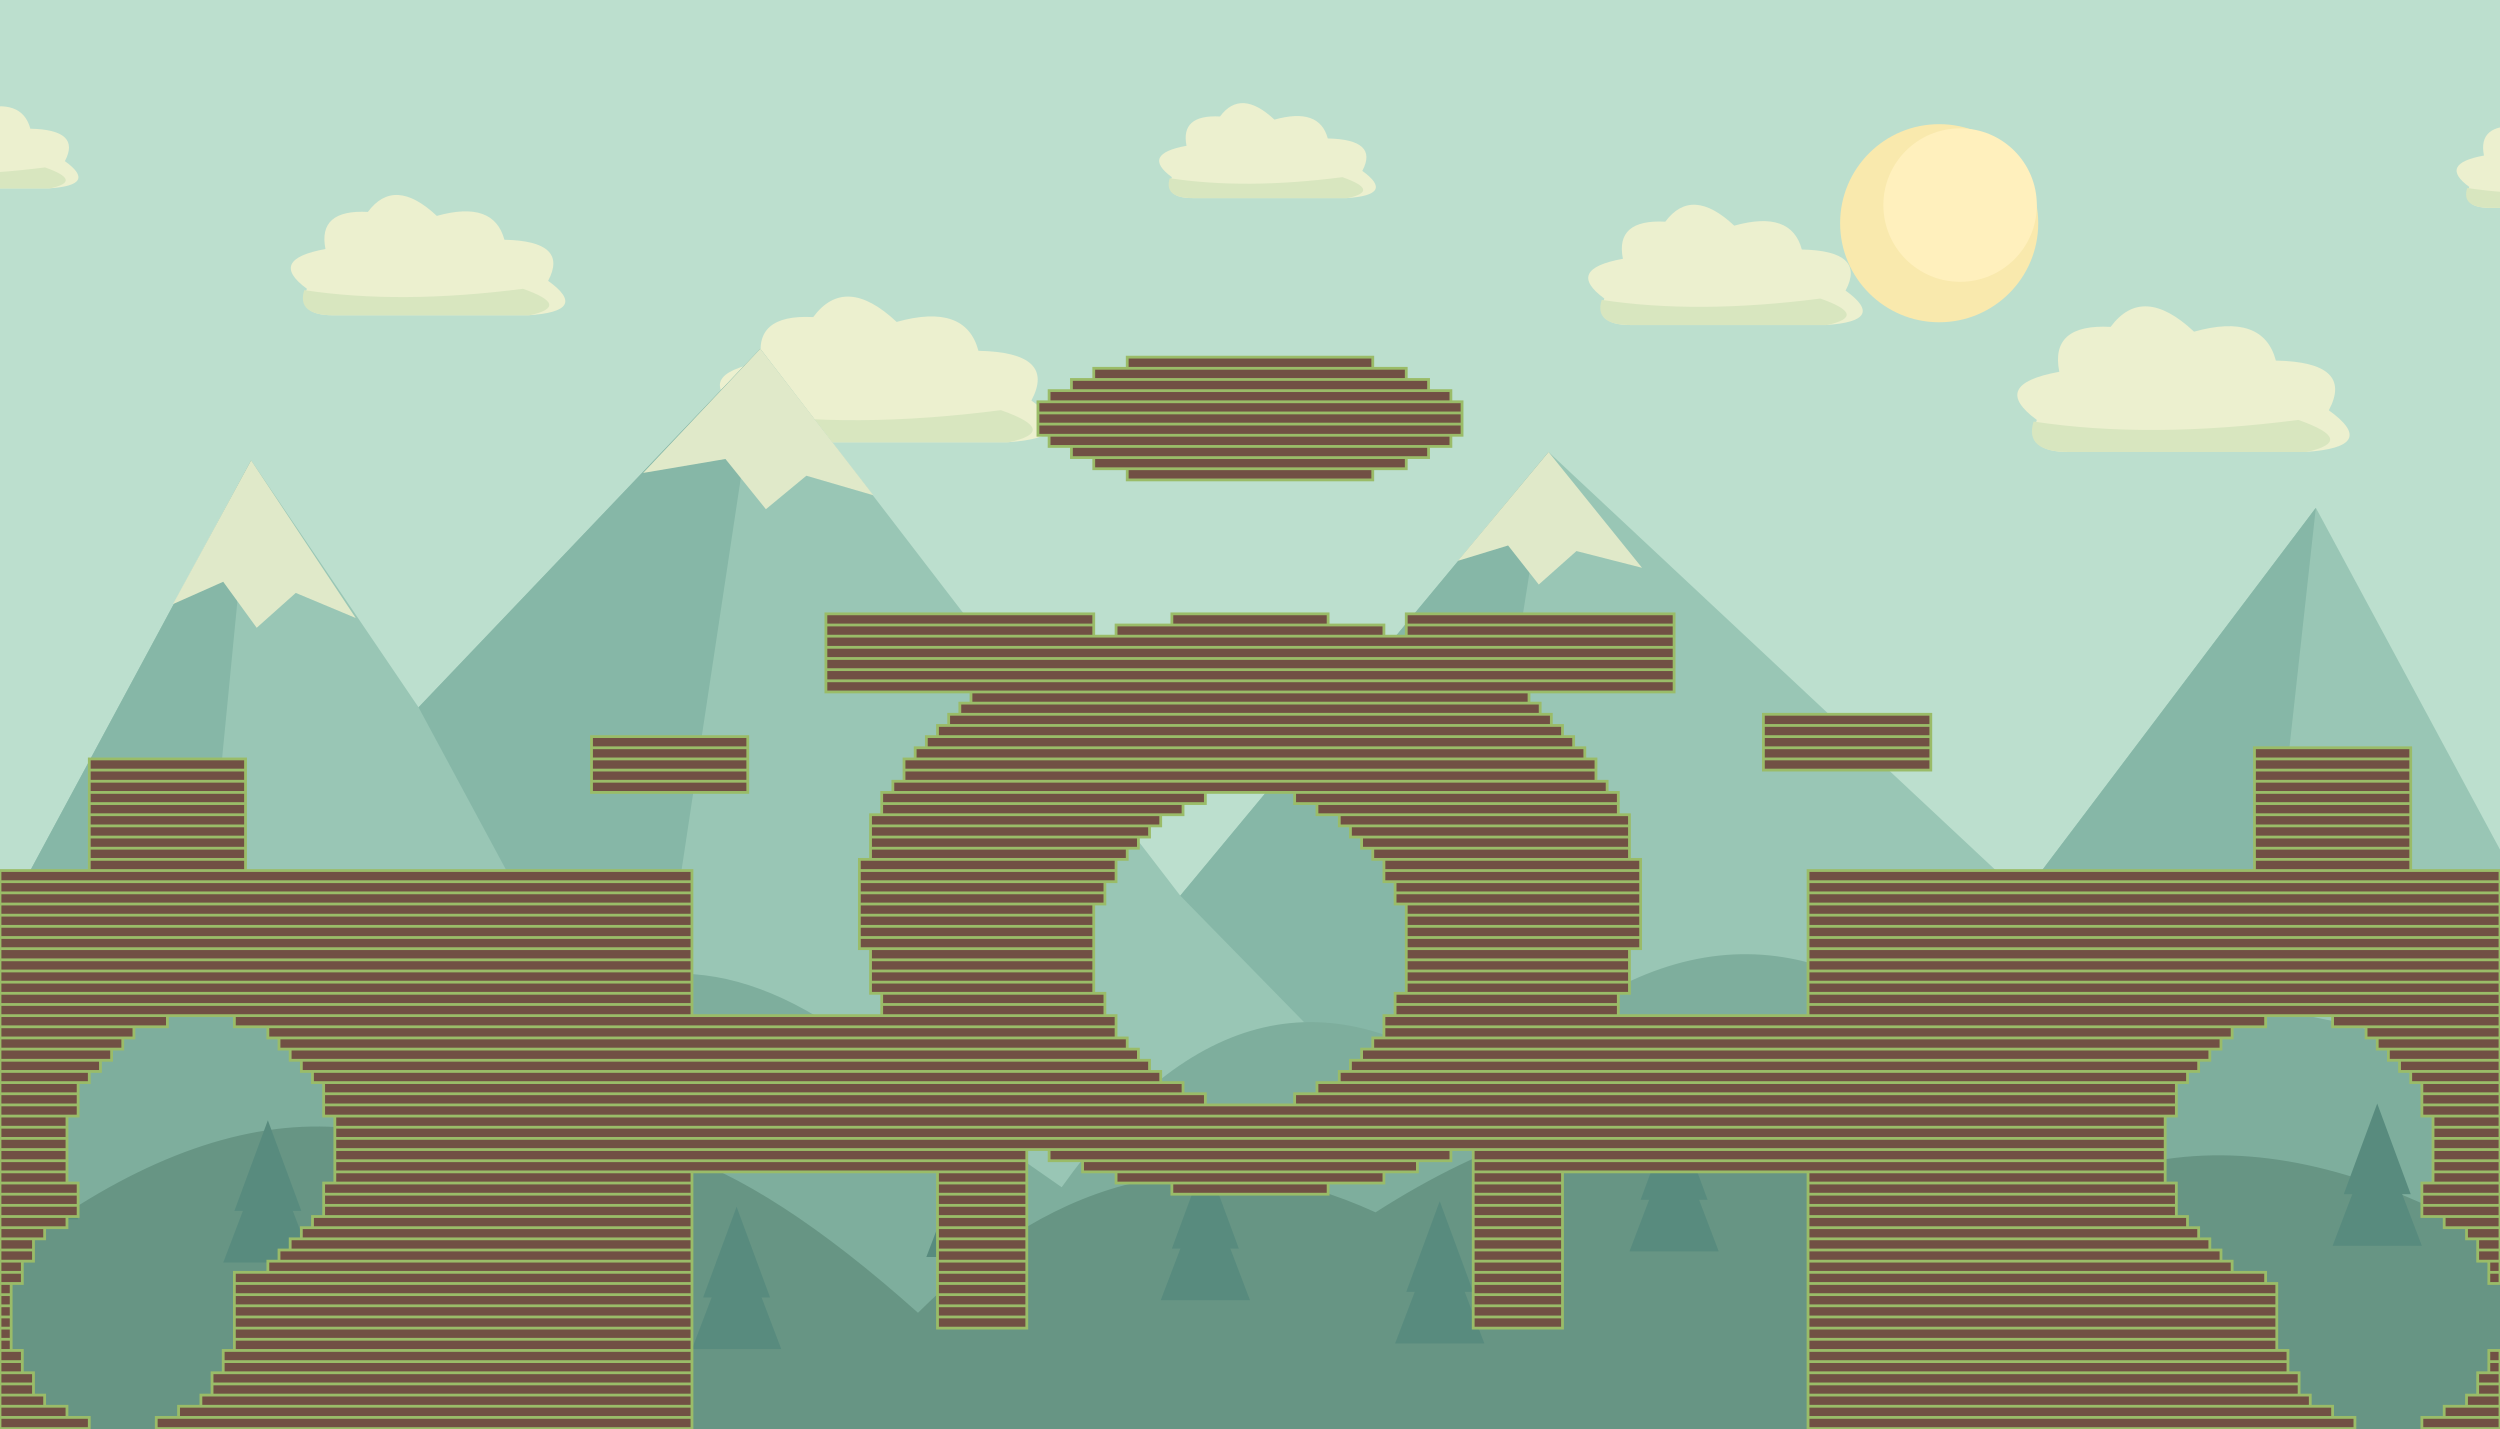
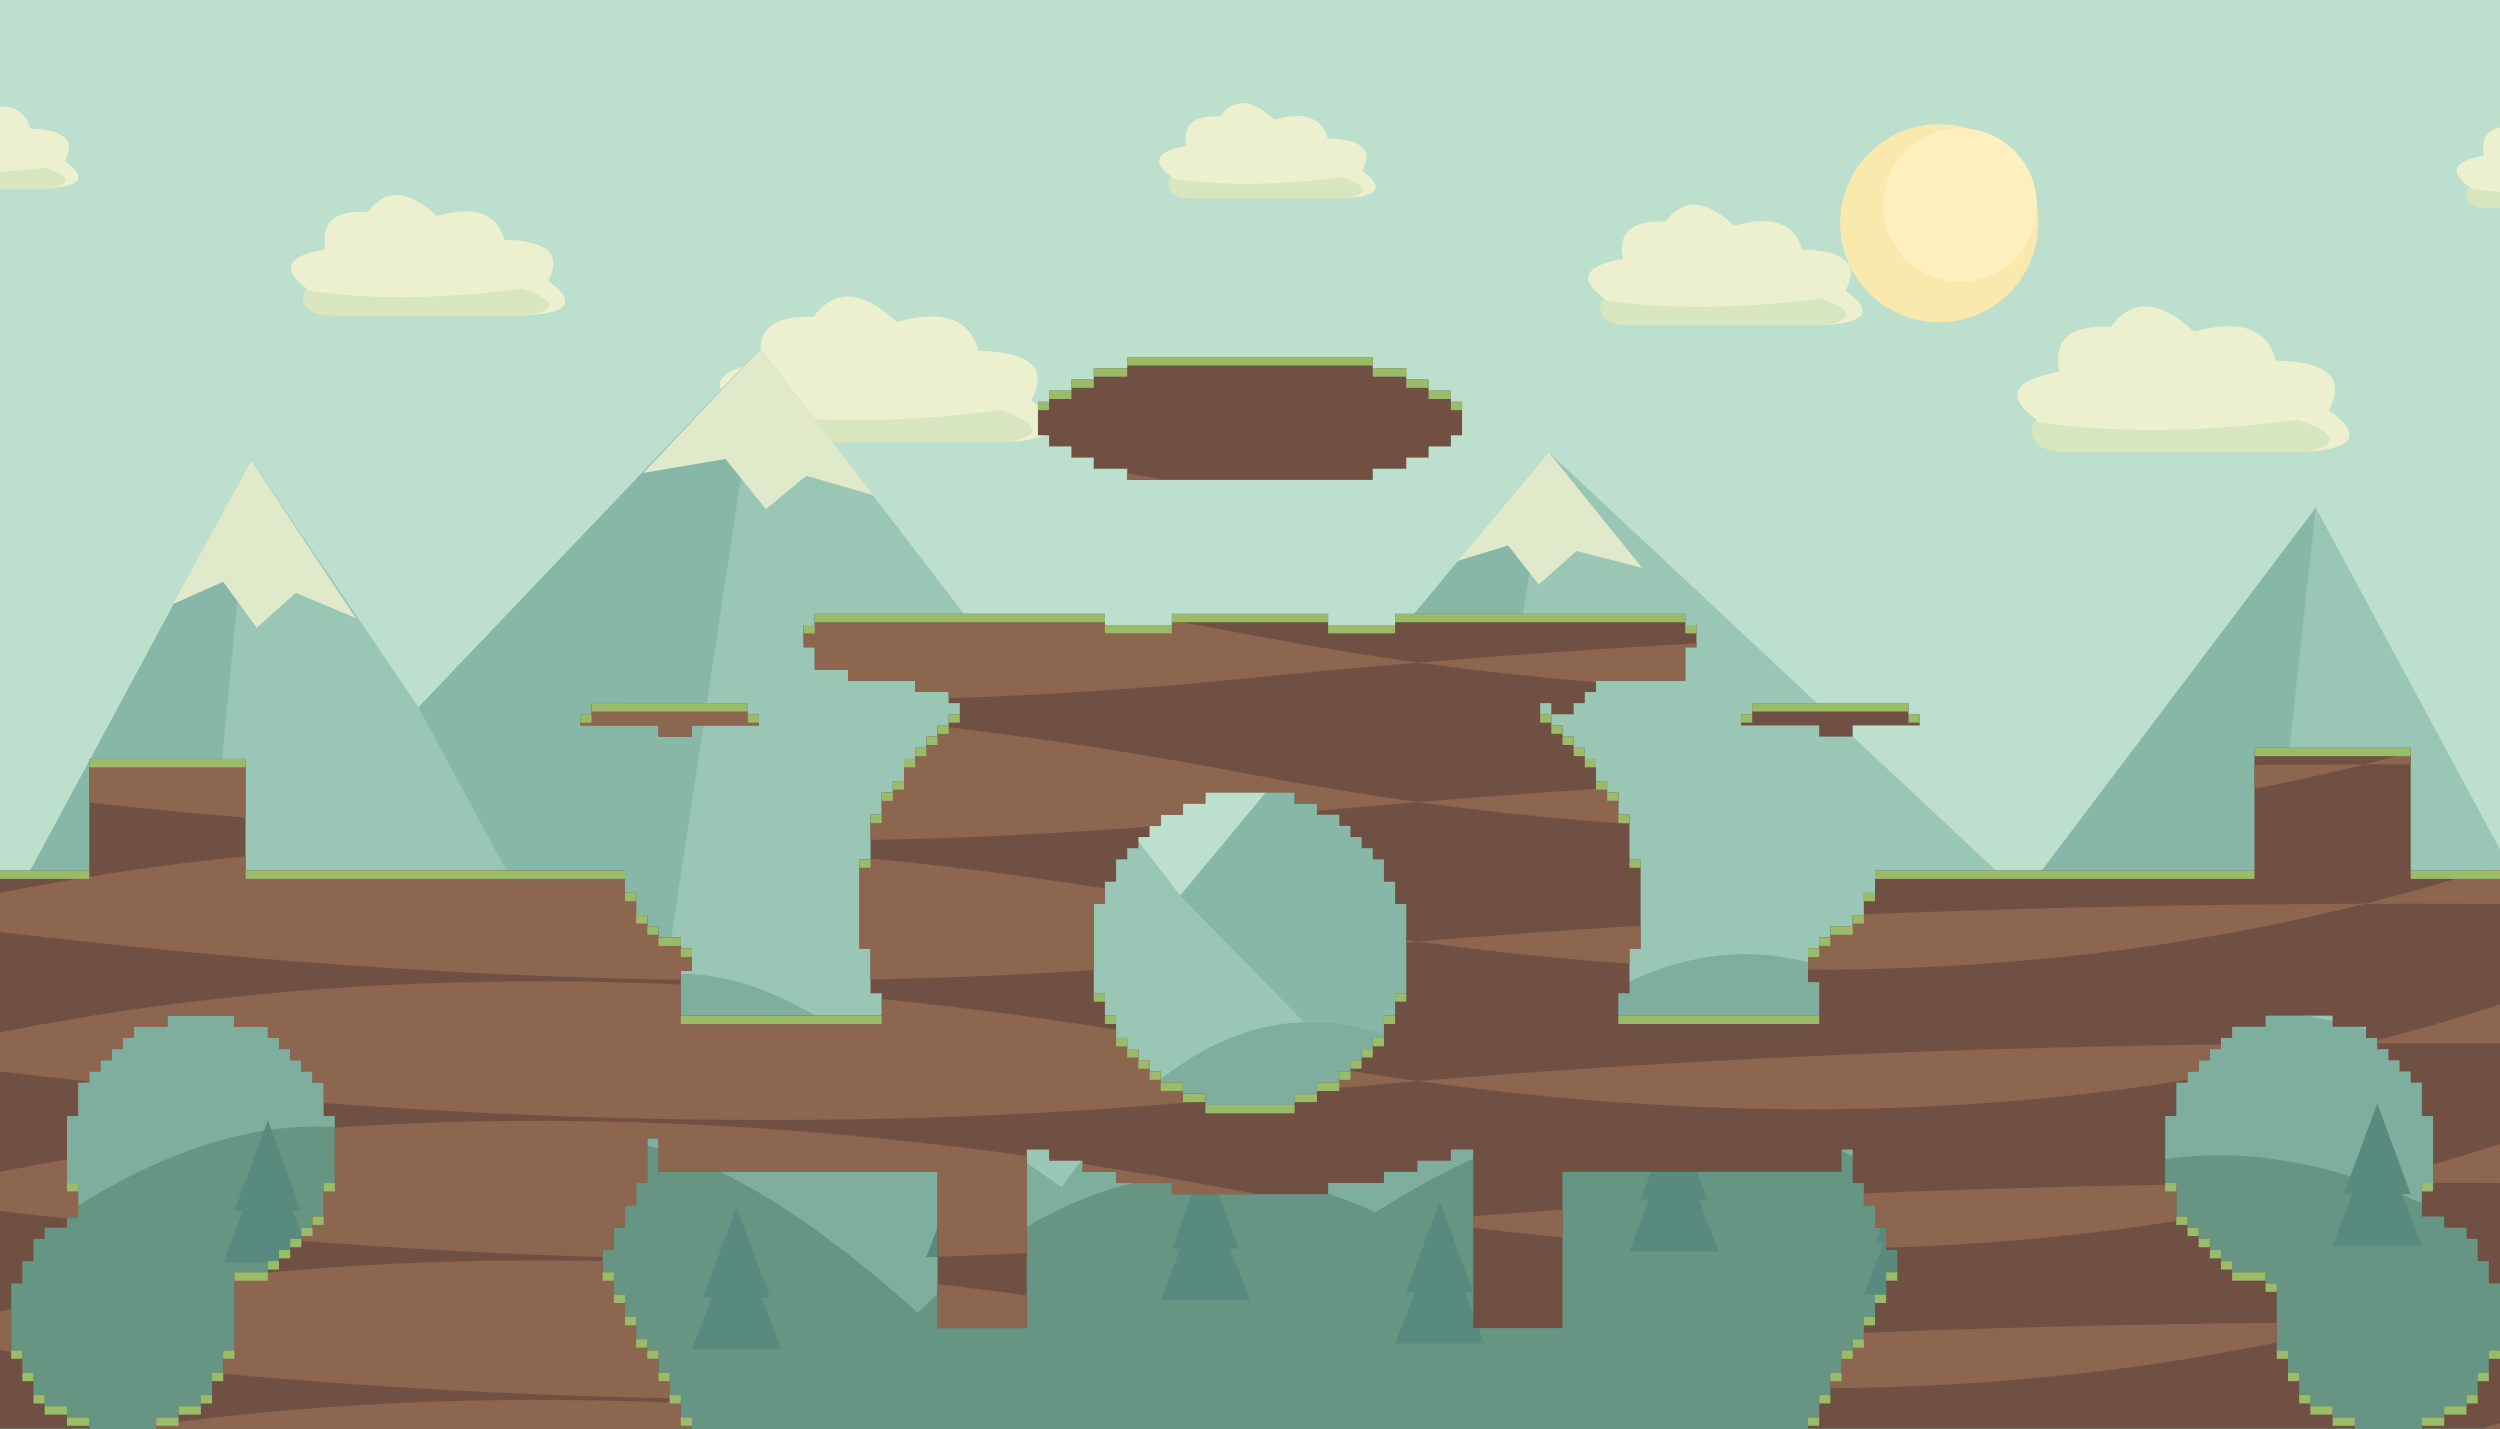
<svg xmlns="http://www.w3.org/2000/svg" viewBox="0 0 1792 1024">
+   <defs>
+     <clipPath id="land">
+       <path d="M808 256h176v8H808ZM784 264h224v8H784ZM768 272h256v8H768ZM752 280h288v8H752ZM744 288h304v8H744ZM744 296h304v8H744ZM744 304h304v8H744ZM752 312h288v8H752ZM768 320h256v8H768ZM784 328h224v8H784ZM808 336h176v8H808ZM584 440h208v8H584ZM840 440h112v8H840ZM1000 440h208v8H1000ZM576 448h640v8H576ZM576 456h640v8H576ZM584 464h624v8H584ZM584 472h624v8H584ZM608 480h600v8H608ZM656 488h488v8H656ZM680 496h456v8H680ZM424 504h112v8H424ZM688 504h416v8H688ZM1112 504h16v8H1112ZM1256 504h112v8H1256ZM416 512h128v8H416ZM680 512h432v8H680ZM1248 512h128v8H1248ZM472 520h24v8H472ZM672 520h448v8H672ZM1304 520h24v8H1304ZM664 528h464v8H664ZM656 536h480v8H656ZM1616 536h112v8H1616ZM64 544h112v8H64ZM648 544h496v8H648ZM1616 544h112v8H1616ZM64 552h112v8H64ZM648 552h496v8H648ZM1616 552h112v8H1616ZM64 560h112v8H64ZM640 560h512v8H640ZM1616 560h112v8H1616ZM64 568h112v8H64ZM632 568h232v8H632ZM928 568h232v8H928ZM1616 568h112v8H1616ZM64 576h112v8H64ZM632 576h216v8H632ZM944 576h216v8H944ZM1616 576h112v8H1616ZM64 584h112v8H64ZM624 584h208v8H624ZM960 584h208v8H960ZM1616 584h112v8H1616ZM64 592h112v8H64ZM624 592h200v8H624ZM968 592h200v8H968ZM1616 592h112v8H1616ZM64 600h112v8H64ZM624 600h192v8H624ZM976 600h192v8H976ZM1616 600h112v8H1616ZM64 608h112v8H64ZM624 608h184v8H624ZM984 608h184v8H984ZM1616 608h112v8H1616ZM64 616h112v8H64ZM616 616h184v8H616ZM992 616h184v8H992ZM1616 616h112v8H1616ZM0 624h448v8H0ZM616 624h184v8H616ZM992 624h184v8H992ZM1344 624h448v8H1344ZM0 632h448v8H0ZM616 632h176v8H616ZM1000 632h176v8H1000ZM1344 632h448v8H1344ZM0 640h456v8H0ZM616 640h176v8H616ZM1000 640h176v8H1000ZM1336 640h456v8H1336ZM0 648h456v8H0ZM616 648h168v8H616ZM1008 648h168v8H1008ZM1336 648h456v8H1336ZM0 656h464v8H0ZM616 656h168v8H616ZM1008 656h168v8H1008ZM1328 656h464v8H1328ZM0 664h472v8H0ZM616 664h168v8H616ZM1008 664h168v8H1008ZM1312 664h480v8H1312ZM0 672h488v8H0ZM616 672h168v8H616ZM1008 672h168v8H1008ZM1304 672h488v8H1304ZM0 680h496v8H0ZM624 680h160v8H624ZM1008 680h160v8H1008ZM1296 680h496v8H1296ZM0 688h496v8H0ZM624 688h160v8H624ZM1008 688h160v8H1008ZM1296 688h496v8H1296ZM0 696h488v8H0ZM624 696h160v8H624ZM1008 696h160v8H1008ZM1296 696h496v8H1296ZM0 704h488v8H0ZM624 704h160v8H624ZM1008 704h160v8H1008ZM1304 704h488v8H1304ZM0 712h488v8H0ZM632 712h160v8H632ZM1000 712h160v8H1000ZM1304 712h488v8H1304ZM0 720h488v8H0ZM632 720h160v8H632ZM1000 720h160v8H1000ZM1304 720h488v8H1304ZM0 728h120v8H0ZM168 728h632v8H168ZM992 728h632v8H992ZM1672 728h120v8H1672ZM0 736h96v8H0ZM192 736h608v8H192ZM992 736h608v8H992ZM1696 736h96v8H1696ZM0 744h88v8H0ZM200 744h608v8H200ZM984 744h608v8H984ZM1704 744h88v8H1704ZM0 752h80v8H0ZM208 752h608v8H208ZM976 752h608v8H976ZM1712 752h80v8H1712ZM0 760h72v8H0ZM216 760h608v8H216ZM968 760h608v8H968ZM1720 760h72v8H1720ZM0 768h64v8H0ZM224 768h608v8H224ZM960 768h608v8H960ZM1728 768h64v8H1728ZM0 776h56v8H0ZM232 776h616v8H232ZM944 776h616v8H944ZM1736 776h56v8H1736ZM0 784h56v8H0ZM232 784h632v8H232ZM928 784h632v8H928ZM1736 784h56v8H1736ZM0 792h56v8H0ZM232 792h1328v8H232ZM1736 792h56v8H1736ZM0 800h48v8H0ZM240 800h1312v8H240ZM1744 800h48v8H1744ZM0 808h48v8H0ZM240 808h1312v8H240ZM1744 808h48v8H1744ZM0 816h48v8H0ZM240 816h224v8H240ZM472 816h1080v8H472ZM1744 816h48v8H1744ZM0 824h48v8H0ZM240 824h224v8H240ZM472 824h264v8H472ZM752 824h288v8H752ZM1056 824h264v8H1056ZM1328 824h224v8H1328ZM1744 824h48v8H1744ZM0 832h48v8H0ZM240 832h224v8H240ZM472 832h264v8H472ZM776 832h240v8H776ZM1056 832h264v8H1056ZM1328 832h224v8H1328ZM1744 832h48v8H1744ZM0 840h48v8H0ZM240 840h224v8H240ZM672 840h64v8H672ZM800 840h192v8H800ZM1056 840h64v8H1056ZM1328 840h224v8H1328ZM1744 840h48v8H1744ZM0 848h56v8H0ZM232 848h224v8H232ZM672 848h64v8H672ZM840 848h112v8H840ZM1056 848h64v8H1056ZM1336 848h224v8H1336ZM1736 848h56v8H1736ZM0 856h56v8H0ZM232 856h224v8H232ZM672 856h64v8H672ZM1056 856h64v8H1056ZM1336 856h224v8H1336ZM1736 856h56v8H1736ZM0 864h56v8H0ZM232 864h216v8H232ZM672 864h64v8H672ZM1056 864h64v8H1056ZM1344 864h216v8H1344ZM1736 864h56v8H1736ZM0 872h48v8H0ZM224 872h224v8H224ZM672 872h64v8H672ZM1056 872h64v8H1056ZM1344 872h224v8H1344ZM1752 872h40v8H1752ZM0 880h32v8H0ZM216 880h224v8H216ZM672 880h64v8H672ZM1056 880h64v8H1056ZM1352 880h224v8H1352ZM1768 880h24v8H1768ZM0 888h24v8H0ZM208 888h232v8H208ZM672 888h64v8H672ZM1056 888h64v8H1056ZM1352 888h232v8H1352ZM1776 888h16v8H1776ZM0 896h24v8H0ZM200 896h232v8H200ZM672 896h64v8H672ZM1056 896h64v8H1056ZM1360 896h232v8H1360ZM1776 896h16v8H1776ZM0 904h16v8H0ZM192 904h240v8H192ZM672 904h64v8H672ZM1056 904h64v8H1056ZM1360 904h240v8H1360ZM1784 904h8v8H1784ZM0 912h16v8H0ZM168 912h272v8H168ZM672 912h64v8H672ZM1056 912h64v8H1056ZM1352 912h272v8H1352ZM1784 912h8v8H1784ZM0 920h8v8H0ZM168 920h272v8H168ZM672 920h64v8H672ZM1056 920h64v8H1056ZM1352 920h280v8H1352ZM0 928h8v8H0ZM168 928h280v8H168ZM672 928h64v8H672ZM1056 928h64v8H1056ZM1344 928h288v8H1344ZM0 936h8v8H0ZM168 936h280v8H168ZM672 936h64v8H672ZM1056 936h64v8H1056ZM1344 936h288v8H1344ZM0 944h8v8H0ZM168 944h288v8H168ZM672 944h64v8H672ZM1056 944h64v8H1056ZM1336 944h296v8H1336ZM0 952h8v8H0ZM168 952h288v8H168ZM1336 952h296v8H1336ZM0 960h8v8H0ZM168 960h296v8H168ZM1328 960h304v8H1328ZM0 968h16v8H0ZM160 968h312v8H160ZM1320 968h320v8H1320ZM1784 968h8v8H1784ZM0 976h16v8H0ZM160 976h312v8H160ZM1320 976h320v8H1320ZM1784 976h8v8H1784ZM0 984h24v8H0ZM152 984h328v8H152ZM1312 984h336v8H1312ZM1776 984h16v8H1776ZM0 992h24v8H0ZM152 992h328v8H152ZM1312 992h336v8H1312ZM1776 992h16v8H1776ZM0 1000h32v8H0ZM144 1000h344v8H144ZM1304 1000h352v8H1304ZM1768 1000h24v8H1768ZM0 1008h48v8H0ZM128 1008h360v8H128ZM1304 1008h368v8H1304ZM1752 1008h40v8H1752ZM0 1016h64v8H0ZM112 1016h384v8H112ZM1296 1016h392v8H1296ZM1736 1016h56v8H1736Z" />
+     </clipPath>
+   </defs>
  <rect x="-3000" y="-3000" width="8000" height="8000" fill="#bcdfce" />
  <circle cx="1390" cy="160" r="71" fill="#f9e9ad" />
  <circle cx="1405" cy="147" r="55" fill="#fff0bd" />
  <g transform="translate(-90 90) scale(0.75)">
    <path d="M0 40Q-30 18 14 10Q8-20 46-18Q66-45 98-15Q141-27 149 3Q198 4 182 34Q214 57 167 60H20Q-8 60 0 40Z" fill="#ecf0cf" />
    <path d="M-2 41Q70 52 163 40Q200 53 168 60H20Q-8 60-2 41Z" fill="#d8e6bf" />
  </g>
  <g transform="translate(220 169) scale(0.95)">
    <path d="M0 40Q-30 18 14 10Q8-20 46-18Q66-45 98-15Q141-27 149 3Q198 4 182 34Q214 57 167 60H20Q-8 60 0 40Z" fill="#ecf0cf" />
    <path d="M-2 41Q70 52 163 40Q200 53 168 60H20Q-8 60-2 41Z" fill="#d8e6bf" />
  </g>
  <g transform="translate(530 248) scale(1.15)">
    <path d="M0 40Q-30 18 14 10Q8-20 46-18Q66-45 98-15Q141-27 149 3Q198 4 182 34Q214 57 167 60H20Q-8 60 0 40Z" fill="#ecf0cf" />
    <path d="M-2 41Q70 52 163 40Q200 53 168 60H20Q-8 60-2 41Z" fill="#d8e6bf" />
  </g>
  <g transform="translate(840 97) scale(0.75)">
    <path d="M0 40Q-30 18 14 10Q8-20 46-18Q66-45 98-15Q141-27 149 3Q198 4 182 34Q214 57 167 60H20Q-8 60 0 40Z" fill="#ecf0cf" />
    <path d="M-2 41Q70 52 163 40Q200 53 168 60H20Q-8 60-2 41Z" fill="#d8e6bf" />
  </g>
  <g transform="translate(1150 176) scale(0.95)">
    <path d="M0 40Q-30 18 14 10Q8-20 46-18Q66-45 98-15Q141-27 149 3Q198 4 182 34Q214 57 167 60H20Q-8 60 0 40Z" fill="#ecf0cf" />
    <path d="M-2 41Q70 52 163 40Q200 53 168 60H20Q-8 60-2 41Z" fill="#d8e6bf" />
  </g>
  <g transform="translate(1460 255) scale(1.15)">
    <path d="M0 40Q-30 18 14 10Q8-20 46-18Q66-45 98-15Q141-27 149 3Q198 4 182 34Q214 57 167 60H20Q-8 60 0 40Z" fill="#ecf0cf" />
    <path d="M-2 41Q70 52 163 40Q200 53 168 60H20Q-8 60-2 41Z" fill="#d8e6bf" />
  </g>
  <g transform="translate(1770 104) scale(0.75)">
    <path d="M0 40Q-30 18 14 10Q8-20 46-18Q66-45 98-15Q141-27 149 3Q198 4 182 34Q214 57 167 60H20Q-8 60 0 40Z" fill="#ecf0cf" />
    <path d="M-2 41Q70 52 163 40Q200 53 168 60H20Q-8 60-2 41Z" fill="#d8e6bf" />
  </g>
  <path d="M-100 850L180 330L300 507L545 250L846 642L1110 324L1450 642L1660 364L1910 828V1100H-100Z" fill="#99c6b5" />
  <path d="M180 330L143 710L-100 850ZM545 250L461 806L300 507ZM1110 324L1030 830L846 642ZM1660 364L1610 818L1450 642Z" fill="#86b7a7" />
  <path d="M124 433L180 330L255 443L212 425L184 450L160 417ZM461 339L545 250L626 355L578 341L549 365L520 329ZM1045 402L1110 324L1177 407L1130 395L1103 419L1081 391Z" fill="#e0e9c9" />
  <path d="M-60 827Q90 577 240 712L345 775Q453 649 586 729L761 851Q899 657 1064 781Q1235 607 1394 745Q1580 673 1850 791V1100H-60Z" fill="#7eae9d" />
  <path d="M-60 956Q181 728 359 850Q450 755 658 941Q811 789 986 869Q1231 712 1416 895Q1592 746 1850 929V1120H-60Z" fill="#679584" />
  <g fill="#588b7e">
    <path d="M-8 874l32-84 32 84Z" />
    <path d="M0 837l24-65 24 65Z" />
  </g>
  <g fill="#588b7e">
    <path d="M160 905l32-84 32 84Z" />
    <path d="M168 868l24-65 24 65Z" />
  </g>
  <g fill="#588b7e">
    <path d="M328 936l32-84 32 84Z" />
    <path d="M336 899l24-65 24 65Z" />
  </g>
  <g fill="#588b7e">
    <path d="M496 967l32-84 32 84Z" />
    <path d="M504 930l24-65 24 65Z" />
  </g>
  <g fill="#588b7e">
    <path d="M664 901l32-84 32 84Z" />
    <path d="M672 864l24-65 24 65Z" />
  </g>
  <g fill="#588b7e">
    <path d="M832 932l32-84 32 84Z" />
    <path d="M840 895l24-65 24 65Z" />
  </g>
  <g fill="#588b7e">
    <path d="M1000 963l32-84 32 84Z" />
    <path d="M1008 926l24-65 24 65Z" />
  </g>
  <g fill="#588b7e">
    <path d="M1168 897l32-84 32 84Z" />
    <path d="M1176 860l24-65 24 65Z" />
  </g>
  <g fill="#588b7e">
    <path d="M1336 928l32-84 32 84Z" />
    <path d="M1344 891l24-65 24 65Z" />
  </g>
  <g fill="#588b7e">
    <path d="M1504 959l32-84 32 84Z" />
    <path d="M1512 922l24-65 24 65Z" />
  </g>
  <g fill="#588b7e">
    <path d="M1672 893l32-84 32 84Z" />
    <path d="M1680 856l24-65 24 65Z" />
  </g>
  <g fill="#588b7e">
    <path d="M1840 924l32-84 32 84Z" />
    <path d="M1848 887l24-65 24 65Z" />
  </g>
-   <path d="M808 256h176v8H808ZM784 264h224v8H784ZM768 272h256v8H768ZM752 280h288v8H752ZM744 288h304v8H744ZM744 296h304v8H744ZM744 304h304v8H744ZM752 312h288v8H752ZM768 320h256v8H768ZM784 328h224v8H784ZM808 336h176v8H808ZM592 440h192v8H592ZM840 440h112v8H840ZM1008 440h192v8H1008ZM592 448h192v8H592ZM800 448h192v8H800ZM1008 448h192v8H1008ZM592 456h608v8H592ZM592 464h608v8H592ZM592 472h608v8H592ZM592 480h608v8H592ZM592 488h608v8H592ZM696 496h400v8H696ZM688 504h416v8H688ZM680 512h432v8H680ZM1264 512h120v8H1264ZM672 520h448v8H672ZM1264 520h120v8H1264ZM424 528h112v8H424ZM664 528h464v8H664ZM1264 528h120v8H1264ZM424 536h112v8H424ZM656 536h480v8H656ZM1264 536h120v8H1264ZM1616 536h112v8H1616ZM64 544h112v8H64ZM424 544h112v8H424ZM648 544h496v8H648ZM1264 544h120v8H1264ZM1616 544h112v8H1616ZM64 552h112v8H64ZM424 552h112v8H424ZM648 552h496v8H648ZM1616 552h112v8H1616ZM64 560h112v8H64ZM424 560h112v8H424ZM640 560h512v8H640ZM1616 560h112v8H1616ZM64 568h112v8H64ZM632 568h232v8H632ZM928 568h232v8H928ZM1616 568h112v8H1616ZM64 576h112v8H64ZM632 576h216v8H632ZM944 576h216v8H944ZM1616 576h112v8H1616ZM64 584h112v8H64ZM624 584h208v8H624ZM960 584h208v8H960ZM1616 584h112v8H1616ZM64 592h112v8H64ZM624 592h200v8H624ZM968 592h200v8H968ZM1616 592h112v8H1616ZM64 600h112v8H64ZM624 600h192v8H624ZM976 600h192v8H976ZM1616 600h112v8H1616ZM64 608h112v8H64ZM624 608h184v8H624ZM984 608h184v8H984ZM1616 608h112v8H1616ZM64 616h112v8H64ZM616 616h184v8H616ZM992 616h184v8H992ZM1616 616h112v8H1616ZM0 624h496v8H0ZM616 624h184v8H616ZM992 624h184v8H992ZM1296 624h496v8H1296ZM0 632h496v8H0ZM616 632h176v8H616ZM1000 632h176v8H1000ZM1296 632h496v8H1296ZM0 640h496v8H0ZM616 640h176v8H616ZM1000 640h176v8H1000ZM1296 640h496v8H1296ZM0 648h496v8H0ZM616 648h168v8H616ZM1008 648h168v8H1008ZM1296 648h496v8H1296ZM0 656h496v8H0ZM616 656h168v8H616ZM1008 656h168v8H1008ZM1296 656h496v8H1296ZM0 664h496v8H0ZM616 664h168v8H616ZM1008 664h168v8H1008ZM1296 664h496v8H1296ZM0 672h496v8H0ZM616 672h168v8H616ZM1008 672h168v8H1008ZM1296 672h496v8H1296ZM0 680h496v8H0ZM624 680h160v8H624ZM1008 680h160v8H1008ZM1296 680h496v8H1296ZM0 688h496v8H0ZM624 688h160v8H624ZM1008 688h160v8H1008ZM1296 688h496v8H1296ZM0 696h496v8H0ZM624 696h160v8H624ZM1008 696h160v8H1008ZM1296 696h496v8H1296ZM0 704h496v8H0ZM624 704h160v8H624ZM1008 704h160v8H1008ZM1296 704h496v8H1296ZM0 712h496v8H0ZM632 712h160v8H632ZM1000 712h160v8H1000ZM1296 712h496v8H1296ZM0 720h496v8H0ZM632 720h160v8H632ZM1000 720h160v8H1000ZM1296 720h496v8H1296ZM0 728h120v8H0ZM168 728h632v8H168ZM992 728h632v8H992ZM1672 728h120v8H1672ZM0 736h96v8H0ZM192 736h608v8H192ZM992 736h608v8H992ZM1696 736h96v8H1696ZM0 744h88v8H0ZM200 744h608v8H200ZM984 744h608v8H984ZM1704 744h88v8H1704ZM0 752h80v8H0ZM208 752h608v8H208ZM976 752h608v8H976ZM1712 752h80v8H1712ZM0 760h72v8H0ZM216 760h608v8H216ZM968 760h608v8H968ZM1720 760h72v8H1720ZM0 768h64v8H0ZM224 768h608v8H224ZM960 768h608v8H960ZM1728 768h64v8H1728ZM0 776h56v8H0ZM232 776h616v8H232ZM944 776h616v8H944ZM1736 776h56v8H1736ZM0 784h56v8H0ZM232 784h632v8H232ZM928 784h632v8H928ZM1736 784h56v8H1736ZM0 792h56v8H0ZM232 792h1328v8H232ZM1736 792h56v8H1736ZM0 800h48v8H0ZM240 800h1312v8H240ZM1744 800h48v8H1744ZM0 808h48v8H0ZM240 808h1312v8H240ZM1744 808h48v8H1744ZM0 816h48v8H0ZM240 816h1312v8H240ZM1744 816h48v8H1744ZM0 824h48v8H0ZM240 824h496v8H240ZM752 824h288v8H752ZM1056 824h496v8H1056ZM1744 824h48v8H1744ZM0 832h48v8H0ZM240 832h496v8H240ZM776 832h240v8H776ZM1056 832h496v8H1056ZM1744 832h48v8H1744ZM0 840h48v8H0ZM240 840h256v8H240ZM672 840h64v8H672ZM800 840h192v8H800ZM1056 840h64v8H1056ZM1296 840h256v8H1296ZM1744 840h48v8H1744ZM0 848h56v8H0ZM232 848h264v8H232ZM672 848h64v8H672ZM840 848h112v8H840ZM1056 848h64v8H1056ZM1296 848h264v8H1296ZM1736 848h56v8H1736ZM0 856h56v8H0ZM232 856h264v8H232ZM672 856h64v8H672ZM1056 856h64v8H1056ZM1296 856h264v8H1296ZM1736 856h56v8H1736ZM0 864h56v8H0ZM232 864h264v8H232ZM672 864h64v8H672ZM1056 864h64v8H1056ZM1296 864h264v8H1296ZM1736 864h56v8H1736ZM0 872h48v8H0ZM224 872h272v8H224ZM672 872h64v8H672ZM1056 872h64v8H1056ZM1296 872h272v8H1296ZM1752 872h40v8H1752ZM0 880h32v8H0ZM216 880h280v8H216ZM672 880h64v8H672ZM1056 880h64v8H1056ZM1296 880h280v8H1296ZM1768 880h24v8H1768ZM0 888h24v8H0ZM208 888h288v8H208ZM672 888h64v8H672ZM1056 888h64v8H1056ZM1296 888h288v8H1296ZM1776 888h16v8H1776ZM0 896h24v8H0ZM200 896h296v8H200ZM672 896h64v8H672ZM1056 896h64v8H1056ZM1296 896h296v8H1296ZM1776 896h16v8H1776ZM0 904h16v8H0ZM192 904h304v8H192ZM672 904h64v8H672ZM1056 904h64v8H1056ZM1296 904h304v8H1296ZM1784 904h8v8H1784ZM0 912h16v8H0ZM168 912h328v8H168ZM672 912h64v8H672ZM1056 912h64v8H1056ZM1296 912h328v8H1296ZM1784 912h8v8H1784ZM0 920h8v8H0ZM168 920h328v8H168ZM672 920h64v8H672ZM1056 920h64v8H1056ZM1296 920h336v8H1296ZM0 928h8v8H0ZM168 928h328v8H168ZM672 928h64v8H672ZM1056 928h64v8H1056ZM1296 928h336v8H1296ZM0 936h8v8H0ZM168 936h328v8H168ZM672 936h64v8H672ZM1056 936h64v8H1056ZM1296 936h336v8H1296ZM0 944h8v8H0ZM168 944h328v8H168ZM672 944h64v8H672ZM1056 944h64v8H1056ZM1296 944h336v8H1296ZM0 952h8v8H0ZM168 952h328v8H168ZM1296 952h336v8H1296ZM0 960h8v8H0ZM168 960h328v8H168ZM1296 960h336v8H1296ZM0 968h16v8H0ZM160 968h336v8H160ZM1296 968h344v8H1296ZM1784 968h8v8H1784ZM0 976h16v8H0ZM160 976h336v8H160ZM1296 976h344v8H1296ZM1784 976h8v8H1784ZM0 984h24v8H0ZM152 984h344v8H152ZM1296 984h352v8H1296ZM1776 984h16v8H1776ZM0 992h24v8H0ZM152 992h344v8H152ZM1296 992h352v8H1296ZM1776 992h16v8H1776ZM0 1000h32v8H0ZM144 1000h352v8H144ZM1296 1000h360v8H1296ZM1768 1000h24v8H1768ZM0 1008h48v8H0ZM128 1008h368v8H128ZM1296 1008h376v8H1296ZM1752 1008h40v8H1752ZM0 1016h64v8H0ZM112 1016h384v8H112ZM1296 1016h392v8H1296ZM1736 1016h56v8H1736Z" fill="#715044" stroke="#9abc68" stroke-width="2" />
+   <path d="M808 256h176v8H808ZM784 264h224v8H784ZM768 272h256v8H768ZM752 280h288v8H752ZM744 288h304v8H744ZM744 296h304v8H744ZM744 304h304v8H744ZM752 312h288v8H752ZM768 320h256v8H768ZM784 328h224v8H784ZM808 336h176v8H808ZM584 440h208v8H584ZM840 440h112v8H840ZM1000 440h208v8H1000ZM576 448h640v8H576ZM576 456h640v8H576ZM584 464h624v8H584ZM584 472h624v8H584ZM608 480h600v8H608ZM656 488h488v8H656ZM680 496h456v8H680ZM424 504h112v8H424ZM688 504h416v8H688ZM1112 504h16v8H1112ZM1256 504h112v8H1256ZM416 512h128v8H416ZM680 512h432v8H680ZM1248 512h128v8H1248ZM472 520h24v8H472ZM672 520h448v8H672ZM1304 520h24v8H1304ZM664 528h464v8H664ZM656 536h480v8H656ZM1616 536h112v8H1616ZM64 544h112v8H64ZM648 544h496v8H648ZM1616 544h112v8H1616ZM64 552h112v8H64ZM648 552h496v8H648ZM1616 552h112v8H1616ZM64 560h112v8H64ZM640 560h512v8H640ZM1616 560h112v8H1616ZM64 568h112v8H64ZM632 568h232v8H632ZM928 568h232v8H928ZM1616 568h112v8H1616ZM64 576h112v8H64ZM632 576h216v8H632ZM944 576h216v8H944ZM1616 576h112v8H1616ZM64 584h112v8H64ZM624 584h208v8H624ZM960 584h208v8H960ZM1616 584h112v8H1616ZM64 592h112v8H64ZM624 592h200v8H624ZM968 592h200v8H968ZM1616 592h112v8H1616ZM64 600h112v8H64ZM624 600h192v8H624ZM976 600h192v8H976ZM1616 600h112v8H1616ZM64 608h112v8H64ZM624 608h184v8H624ZM984 608h184v8H984ZM1616 608h112v8H1616ZM64 616h112v8H64ZM616 616h184v8H616ZM992 616h184v8H992ZM1616 616h112v8H1616ZM0 624h448v8H0ZM616 624h184v8H616ZM992 624h184v8H992ZM1344 624h448v8H1344ZM0 632h448v8H0ZM616 632h176v8H616ZM1000 632h176v8H1000ZM1344 632h448v8H1344ZM0 640h456v8H0ZM616 640h176v8H616ZM1000 640h176v8H1000ZM1336 640h456v8H1336ZM0 648h456v8H0ZM616 648h168v8H616ZM1008 648h168v8H1008ZM1336 648h456v8H1336ZM0 656h464v8H0ZM616 656h168v8H616ZM1008 656h168v8H1008ZM1328 656h464v8H1328ZM0 664h472v8H0ZM616 664h168v8H616ZM1008 664h168v8H1008ZM1312 664h480v8H1312ZM0 672h488v8H0ZM616 672h168v8H616ZM1008 672h168v8H1008ZM1304 672h488v8H1304ZM0 680h496v8H0ZM624 680h160v8H624ZM1008 680h160v8H1008ZM1296 680h496v8H1296ZM0 688h496v8H0ZM624 688h160v8H624ZM1008 688h160v8H1008ZM1296 688h496v8H1296ZM0 696h488v8H0ZM624 696h160v8H624ZM1008 696h160v8H1008ZM1296 696h496v8H1296ZM0 704h488v8H0ZM624 704h160v8H624ZM1008 704h160v8H1008ZM1304 704h488v8H1304ZM0 712h488v8H0ZM632 712h160v8H632ZM1000 712h160v8H1000ZM1304 712h488v8H1304ZM0 720h488v8H0ZM632 720h160v8H632ZM1000 720h160v8H1000ZM1304 720h488v8H1304ZM0 728h120v8H0ZM168 728h632v8H168ZM992 728h632v8H992ZM1672 728h120v8H1672ZM0 736h96v8H0ZM192 736h608v8H192ZM992 736h608v8H992ZM1696 736h96v8H1696ZM0 744h88v8H0ZM200 744h608v8H200ZM984 744h608v8H984ZM1704 744h88v8H1704ZM0 752h80v8H0ZM208 752h608v8H208ZM976 752h608v8H976ZM1712 752h80v8H1712ZM0 760h72v8H0ZM216 760h608v8H216ZM968 760h608v8H968ZM1720 760h72v8H1720ZM0 768h64v8H0ZM224 768h608v8H224ZM960 768h608v8H960ZM1728 768h64v8H1728ZM0 776h56v8H0ZM232 776h616v8H232ZM944 776h616v8H944ZM1736 776h56v8H1736ZM0 784h56v8H0ZM232 784h632v8H232ZM928 784h632v8H928ZM1736 784h56v8H1736ZM0 792h56v8H0ZM232 792h1328v8H232ZM1736 792h56v8H1736ZM0 800h48v8H0ZM240 800h1312v8H240ZM1744 800h48v8H1744ZM0 808h48v8H0ZM240 808h1312v8H240ZM1744 808h48v8H1744ZM0 816h48v8H0ZM240 816h224v8H240ZM472 816h1080v8H472ZM1744 816h48v8H1744ZM0 824h48v8H0ZM240 824h224v8H240ZM472 824h264v8H472ZM752 824h288v8H752ZM1056 824h264v8H1056ZM1328 824h224v8H1328ZM1744 824h48v8H1744ZM0 832h48v8H0ZM240 832h224v8H240ZM472 832h264v8H472ZM776 832h240v8H776ZM1056 832h264v8H1056ZM1328 832h224v8H1328ZM1744 832h48v8H1744ZM0 840h48v8H0ZM240 840h224v8H240ZM672 840h64v8H672ZM800 840h192v8H800ZM1056 840h64v8H1056ZM1328 840h224v8H1328ZM1744 840h48v8H1744ZM0 848h56v8H0ZM232 848h224v8H232ZM672 848h64v8H672ZM840 848h112v8H840ZM1056 848h64v8H1056ZM1336 848h224v8H1336ZM1736 848h56v8H1736ZM0 856h56v8H0ZM232 856h224v8H232ZM672 856h64v8H672ZM1056 856h64v8H1056ZM1336 856h224v8H1336ZM1736 856h56v8H1736ZM0 864h56v8H0ZM232 864h216v8H232ZM672 864h64v8H672ZM1056 864h64v8H1056ZM1344 864h216v8H1344ZM1736 864h56v8H1736ZM0 872h48v8H0ZM224 872h224v8H224ZM672 872h64v8H672ZM1056 872h64v8H1056ZM1344 872h224v8H1344ZM1752 872h40v8H1752ZM0 880h32v8H0ZM216 880h224v8H216ZM672 880h64v8H672ZM1056 880h64v8H1056ZM1352 880h224v8H1352ZM1768 880h24v8H1768ZM0 888h24v8H0ZM208 888h232v8H208ZM672 888h64v8H672ZM1056 888h64v8H1056ZM1352 888h232v8H1352ZM1776 888h16v8H1776ZM0 896h24v8H0ZM200 896h232v8H200ZM672 896h64v8H672ZM1056 896h64v8H1056ZM1360 896h232v8H1360ZM1776 896h16v8H1776ZM0 904h16v8H0ZM192 904h240v8H192ZM672 904h64v8H672ZM1056 904h64v8H1056ZM1360 904h240v8H1360ZM1784 904h8v8H1784ZM0 912h16v8H0ZM168 912h272v8H168ZM672 912h64v8H672ZM1056 912h64v8H1056ZM1352 912h272v8H1352ZM1784 912h8v8H1784ZM0 920h8v8H0ZM168 920h272v8H168ZM672 920h64v8H672ZM1056 920h64v8H1056ZM1352 920h280v8H1352ZM0 928h8v8H0ZM168 928h280v8H168ZM672 928h64v8H672ZM1056 928h64v8H1056ZM1344 928h288v8H1344ZM0 936h8v8H0ZM168 936h280v8H168ZM672 936h64v8H672ZM1056 936h64v8H1056ZM1344 936h288v8H1344ZM0 944h8v8H0ZM168 944h288v8H168ZM672 944h64v8H672ZM1056 944h64v8H1056ZM1336 944h296v8H1336ZM0 952h8v8H0ZM168 952h288v8H168ZM1336 952h296v8H1336ZM0 960h8v8H0ZM168 960h296v8H168ZM1328 960h304v8H1328ZM0 968h16v8H0ZM160 968h312v8H160ZM1320 968h320v8H1320ZM1784 968h8v8H1784ZM0 976h16v8H0ZM160 976h312v8H160ZM1320 976h320v8H1320ZM1784 976h8v8H1784ZM0 984h24v8H0ZM152 984h328v8H152ZM1312 984h336v8H1312ZM1776 984h16v8H1776ZM0 992h24v8H0ZM152 992h328v8H152ZM1312 992h336v8H1312ZM1776 992h16v8H1776ZM0 1000h32v8H0ZM144 1000h344v8H144ZM1304 1000h352v8H1304ZM1768 1000h24v8H1768ZM0 1008h48v8H0ZM128 1008h360v8H128ZM1304 1008h368v8H1304ZM1752 1008h40v8H1752ZM0 1016h64v8H0ZM112 1016h384v8H112ZM1296 1016h392v8H1296ZM1736 1016h56v8H1736Z" fill="#715044" />
+   <g clip-path="url(#land)">
+     <path d="M0 340Q400 260 896 355T1792 320v28Q1300 345 896 386T0 368Z" fill="#8d6650" />
+     <path d="M0 440Q400 360 896 455T1792 420v28Q1300 445 896 486T0 468Z" fill="#8d6650" />
+     <path d="M0 540Q400 460 896 555T1792 520v28Q1300 545 896 586T0 568Z" fill="#8d6650" />
+     <path d="M0 640Q400 560 896 655T1792 620v28Q1300 645 896 686T0 668Z" fill="#8d6650" />
+     <path d="M0 740Q400 660 896 755T1792 720v28Q1300 745 896 786T0 768Z" fill="#8d6650" />
+     <path d="M0 840Q400 760 896 855T1792 820v28Q1300 845 896 886T0 868Z" fill="#8d6650" />
+     <path d="M0 940Q400 860 896 955T1792 920v28Q1300 945 896 986T0 968Z" fill="#8d6650" />
+     <path d="M0 1040Q400 960 896 1055T1792 1020v28Q1300 1045 896 1086T0 1068Z" fill="#8d6650" />
+   </g>
+   <path d="M808 256h8v6h-8ZM816 256h8v6h-8ZM824 256h8v6h-8ZM832 256h8v6h-8ZM840 256h8v6h-8ZM848 256h8v6h-8ZM856 256h8v6h-8ZM864 256h8v6h-8ZM872 256h8v6h-8ZM880 256h8v6h-8ZM888 256h8v6h-8ZM896 256h8v6h-8ZM904 256h8v6h-8ZM912 256h8v6h-8ZM920 256h8v6h-8ZM928 256h8v6h-8ZM936 256h8v6h-8ZM944 256h8v6h-8ZM952 256h8v6h-8ZM960 256h8v6h-8ZM968 256h8v6h-8ZM976 256h8v6h-8ZM784 264h8v6h-8ZM792 264h8v6h-8ZM800 264h8v6h-8ZM984 264h8v6h-8ZM992 264h8v6h-8ZM1000 264h8v6h-8ZM768 272h8v6h-8ZM776 272h8v6h-8ZM1008 272h8v6h-8ZM1016 272h8v6h-8ZM752 280h8v6h-8ZM760 280h8v6h-8ZM1024 280h8v6h-8ZM1032 280h8v6h-8ZM744 288h8v6h-8ZM1040 288h8v6h-8ZM584 440h8v6h-8ZM592 440h8v6h-8ZM600 440h8v6h-8ZM608 440h8v6h-8ZM616 440h8v6h-8ZM624 440h8v6h-8ZM632 440h8v6h-8ZM640 440h8v6h-8ZM648 440h8v6h-8ZM656 440h8v6h-8ZM664 440h8v6h-8ZM672 440h8v6h-8ZM680 440h8v6h-8ZM688 440h8v6h-8ZM696 440h8v6h-8ZM704 440h8v6h-8ZM712 440h8v6h-8ZM720 440h8v6h-8ZM728 440h8v6h-8ZM736 440h8v6h-8ZM744 440h8v6h-8ZM752 440h8v6h-8ZM760 440h8v6h-8ZM768 440h8v6h-8ZM776 440h8v6h-8ZM784 440h8v6h-8ZM840 440h8v6h-8ZM848 440h8v6h-8ZM856 440h8v6h-8ZM864 440h8v6h-8ZM872 440h8v6h-8ZM880 440h8v6h-8ZM888 440h8v6h-8ZM896 440h8v6h-8ZM904 440h8v6h-8ZM912 440h8v6h-8ZM920 440h8v6h-8ZM928 440h8v6h-8ZM936 440h8v6h-8ZM944 440h8v6h-8ZM1000 440h8v6h-8ZM1008 440h8v6h-8ZM1016 440h8v6h-8ZM1024 440h8v6h-8ZM1032 440h8v6h-8ZM1040 440h8v6h-8ZM1048 440h8v6h-8ZM1056 440h8v6h-8ZM1064 440h8v6h-8ZM1072 440h8v6h-8ZM1080 440h8v6h-8ZM1088 440h8v6h-8ZM1096 440h8v6h-8ZM1104 440h8v6h-8ZM1112 440h8v6h-8ZM1120 440h8v6h-8ZM1128 440h8v6h-8ZM1136 440h8v6h-8ZM1144 440h8v6h-8ZM1152 440h8v6h-8ZM1160 440h8v6h-8ZM1168 440h8v6h-8ZM1176 440h8v6h-8ZM1184 440h8v6h-8ZM1192 440h8v6h-8ZM1200 440h8v6h-8ZM576 448h8v6h-8ZM792 448h8v6h-8ZM800 448h8v6h-8ZM808 448h8v6h-8ZM816 448h8v6h-8ZM824 448h8v6h-8ZM832 448h8v6h-8ZM952 448h8v6h-8ZM960 448h8v6h-8ZM968 448h8v6h-8ZM976 448h8v6h-8ZM984 448h8v6h-8ZM992 448h8v6h-8ZM1208 448h8v6h-8ZM424 504h8v6h-8ZM432 504h8v6h-8ZM440 504h8v6h-8ZM448 504h8v6h-8ZM456 504h8v6h-8ZM464 504h8v6h-8ZM472 504h8v6h-8ZM480 504h8v6h-8ZM488 504h8v6h-8ZM496 504h8v6h-8ZM504 504h8v6h-8ZM512 504h8v6h-8ZM520 504h8v6h-8ZM528 504h8v6h-8ZM1256 504h8v6h-8ZM1264 504h8v6h-8ZM1272 504h8v6h-8ZM1280 504h8v6h-8ZM1288 504h8v6h-8ZM1296 504h8v6h-8ZM1304 504h8v6h-8ZM1312 504h8v6h-8ZM1320 504h8v6h-8ZM1328 504h8v6h-8ZM1336 504h8v6h-8ZM1344 504h8v6h-8ZM1352 504h8v6h-8ZM1360 504h8v6h-8ZM416 512h8v6h-8ZM536 512h8v6h-8ZM680 512h8v6h-8ZM1104 512h8v6h-8ZM1248 512h8v6h-8ZM1368 512h8v6h-8ZM672 520h8v6h-8ZM1112 520h8v6h-8ZM664 528h8v6h-8ZM1120 528h8v6h-8ZM656 536h8v6h-8ZM1128 536h8v6h-8ZM1616 536h8v6h-8ZM1624 536h8v6h-8ZM1632 536h8v6h-8ZM1640 536h8v6h-8ZM1648 536h8v6h-8ZM1656 536h8v6h-8ZM1664 536h8v6h-8ZM1672 536h8v6h-8ZM1680 536h8v6h-8ZM1688 536h8v6h-8ZM1696 536h8v6h-8ZM1704 536h8v6h-8ZM1712 536h8v6h-8ZM1720 536h8v6h-8ZM64 544h8v6h-8ZM72 544h8v6h-8ZM80 544h8v6h-8ZM88 544h8v6h-8ZM96 544h8v6h-8ZM104 544h8v6h-8ZM112 544h8v6h-8ZM120 544h8v6h-8ZM128 544h8v6h-8ZM136 544h8v6h-8ZM144 544h8v6h-8ZM152 544h8v6h-8ZM160 544h8v6h-8ZM168 544h8v6h-8ZM648 544h8v6h-8ZM1136 544h8v6h-8ZM640 560h8v6h-8ZM1144 560h8v6h-8ZM632 568h8v6h-8ZM1152 568h8v6h-8ZM624 584h8v6h-8ZM1160 584h8v6h-8ZM616 616h8v6h-8ZM1168 616h8v6h-8ZM0 624h8v6h-8ZM8 624h8v6h-8ZM16 624h8v6h-8ZM24 624h8v6h-8ZM32 624h8v6h-8ZM40 624h8v6h-8ZM48 624h8v6h-8ZM56 624h8v6h-8ZM176 624h8v6h-8ZM184 624h8v6h-8ZM192 624h8v6h-8ZM200 624h8v6h-8ZM208 624h8v6h-8ZM216 624h8v6h-8ZM224 624h8v6h-8ZM232 624h8v6h-8ZM240 624h8v6h-8ZM248 624h8v6h-8ZM256 624h8v6h-8ZM264 624h8v6h-8ZM272 624h8v6h-8ZM280 624h8v6h-8ZM288 624h8v6h-8ZM296 624h8v6h-8ZM304 624h8v6h-8ZM312 624h8v6h-8ZM320 624h8v6h-8ZM328 624h8v6h-8ZM336 624h8v6h-8ZM344 624h8v6h-8ZM352 624h8v6h-8ZM360 624h8v6h-8ZM368 624h8v6h-8ZM376 624h8v6h-8ZM384 624h8v6h-8ZM392 624h8v6h-8ZM400 624h8v6h-8ZM408 624h8v6h-8ZM416 624h8v6h-8ZM424 624h8v6h-8ZM432 624h8v6h-8ZM440 624h8v6h-8ZM1344 624h8v6h-8ZM1352 624h8v6h-8ZM1360 624h8v6h-8ZM1368 624h8v6h-8ZM1376 624h8v6h-8ZM1384 624h8v6h-8ZM1392 624h8v6h-8ZM1400 624h8v6h-8ZM1408 624h8v6h-8ZM1416 624h8v6h-8ZM1424 624h8v6h-8ZM1432 624h8v6h-8ZM1440 624h8v6h-8ZM1448 624h8v6h-8ZM1456 624h8v6h-8ZM1464 624h8v6h-8ZM1472 624h8v6h-8ZM1480 624h8v6h-8ZM1488 624h8v6h-8ZM1496 624h8v6h-8ZM1504 624h8v6h-8ZM1512 624h8v6h-8ZM1520 624h8v6h-8ZM1528 624h8v6h-8ZM1536 624h8v6h-8ZM1544 624h8v6h-8ZM1552 624h8v6h-8ZM1560 624h8v6h-8ZM1568 624h8v6h-8ZM1576 624h8v6h-8ZM1584 624h8v6h-8ZM1592 624h8v6h-8ZM1600 624h8v6h-8ZM1608 624h8v6h-8ZM1728 624h8v6h-8ZM1736 624h8v6h-8ZM1744 624h8v6h-8ZM1752 624h8v6h-8ZM1760 624h8v6h-8ZM1768 624h8v6h-8ZM1776 624h8v6h-8ZM1784 624h8v6h-8ZM448 640h8v6h-8ZM1336 640h8v6h-8ZM456 656h8v6h-8ZM1328 656h8v6h-8ZM464 664h8v6h-8ZM1312 664h8v6h-8ZM1320 664h8v6h-8ZM472 672h8v6h-8ZM480 672h8v6h-8ZM1304 672h8v6h-8ZM488 680h8v6h-8ZM1296 680h8v6h-8ZM784 712h8v6h-8ZM1000 712h8v6h-8ZM488 728h8v6h-8ZM496 728h8v6h-8ZM504 728h8v6h-8ZM512 728h8v6h-8ZM520 728h8v6h-8ZM528 728h8v6h-8ZM536 728h8v6h-8ZM544 728h8v6h-8ZM552 728h8v6h-8ZM560 728h8v6h-8ZM568 728h8v6h-8ZM576 728h8v6h-8ZM584 728h8v6h-8ZM592 728h8v6h-8ZM600 728h8v6h-8ZM608 728h8v6h-8ZM616 728h8v6h-8ZM624 728h8v6h-8ZM792 728h8v6h-8ZM992 728h8v6h-8ZM1160 728h8v6h-8ZM1168 728h8v6h-8ZM1176 728h8v6h-8ZM1184 728h8v6h-8ZM1192 728h8v6h-8ZM1200 728h8v6h-8ZM1208 728h8v6h-8ZM1216 728h8v6h-8ZM1224 728h8v6h-8ZM1232 728h8v6h-8ZM1240 728h8v6h-8ZM1248 728h8v6h-8ZM1256 728h8v6h-8ZM1264 728h8v6h-8ZM1272 728h8v6h-8ZM1280 728h8v6h-8ZM1288 728h8v6h-8ZM1296 728h8v6h-8ZM800 744h8v6h-8ZM984 744h8v6h-8ZM808 752h8v6h-8ZM976 752h8v6h-8ZM816 760h8v6h-8ZM968 760h8v6h-8ZM824 768h8v6h-8ZM960 768h8v6h-8ZM832 776h8v6h-8ZM840 776h8v6h-8ZM944 776h8v6h-8ZM952 776h8v6h-8ZM848 784h8v6h-8ZM856 784h8v6h-8ZM928 784h8v6h-8ZM936 784h8v6h-8ZM864 792h8v6h-8ZM872 792h8v6h-8ZM880 792h8v6h-8ZM888 792h8v6h-8ZM896 792h8v6h-8ZM904 792h8v6h-8ZM912 792h8v6h-8ZM920 792h8v6h-8ZM48 848h8v6h-8ZM232 848h8v6h-8ZM1552 848h8v6h-8ZM1736 848h8v6h-8ZM224 872h8v6h-8ZM1560 872h8v6h-8ZM216 880h8v6h-8ZM1568 880h8v6h-8ZM208 888h8v6h-8ZM1576 888h8v6h-8ZM200 896h8v6h-8ZM1584 896h8v6h-8ZM192 904h8v6h-8ZM1592 904h8v6h-8ZM168 912h8v6h-8ZM176 912h8v6h-8ZM184 912h8v6h-8ZM432 912h8v6h-8ZM1352 912h8v6h-8ZM1600 912h8v6h-8ZM1608 912h8v6h-8ZM1616 912h8v6h-8ZM1624 920h8v6h-8ZM440 928h8v6h-8ZM1344 928h8v6h-8ZM448 944h8v6h-8ZM1336 944h8v6h-8ZM456 960h8v6h-8ZM1328 960h8v6h-8ZM8 968h8v6h-8ZM160 968h8v6h-8ZM464 968h8v6h-8ZM1320 968h8v6h-8ZM1632 968h8v6h-8ZM1784 968h8v6h-8ZM16 984h8v6h-8ZM152 984h8v6h-8ZM472 984h8v6h-8ZM1312 984h8v6h-8ZM1640 984h8v6h-8ZM1776 984h8v6h-8ZM24 1000h8v6h-8ZM144 1000h8v6h-8ZM480 1000h8v6h-8ZM1304 1000h8v6h-8ZM1648 1000h8v6h-8ZM1768 1000h8v6h-8ZM32 1008h8v6h-8ZM40 1008h8v6h-8ZM128 1008h8v6h-8ZM136 1008h8v6h-8ZM1656 1008h8v6h-8ZM1664 1008h8v6h-8ZM1752 1008h8v6h-8ZM1760 1008h8v6h-8ZM48 1016h8v6h-8ZM56 1016h8v6h-8ZM112 1016h8v6h-8ZM120 1016h8v6h-8ZM488 1016h8v6h-8ZM1296 1016h8v6h-8ZM1672 1016h8v6h-8ZM1680 1016h8v6h-8ZM1736 1016h8v6h-8ZM1744 1016h8v6h-8Z" fill="#9abc68" />
</svg>
